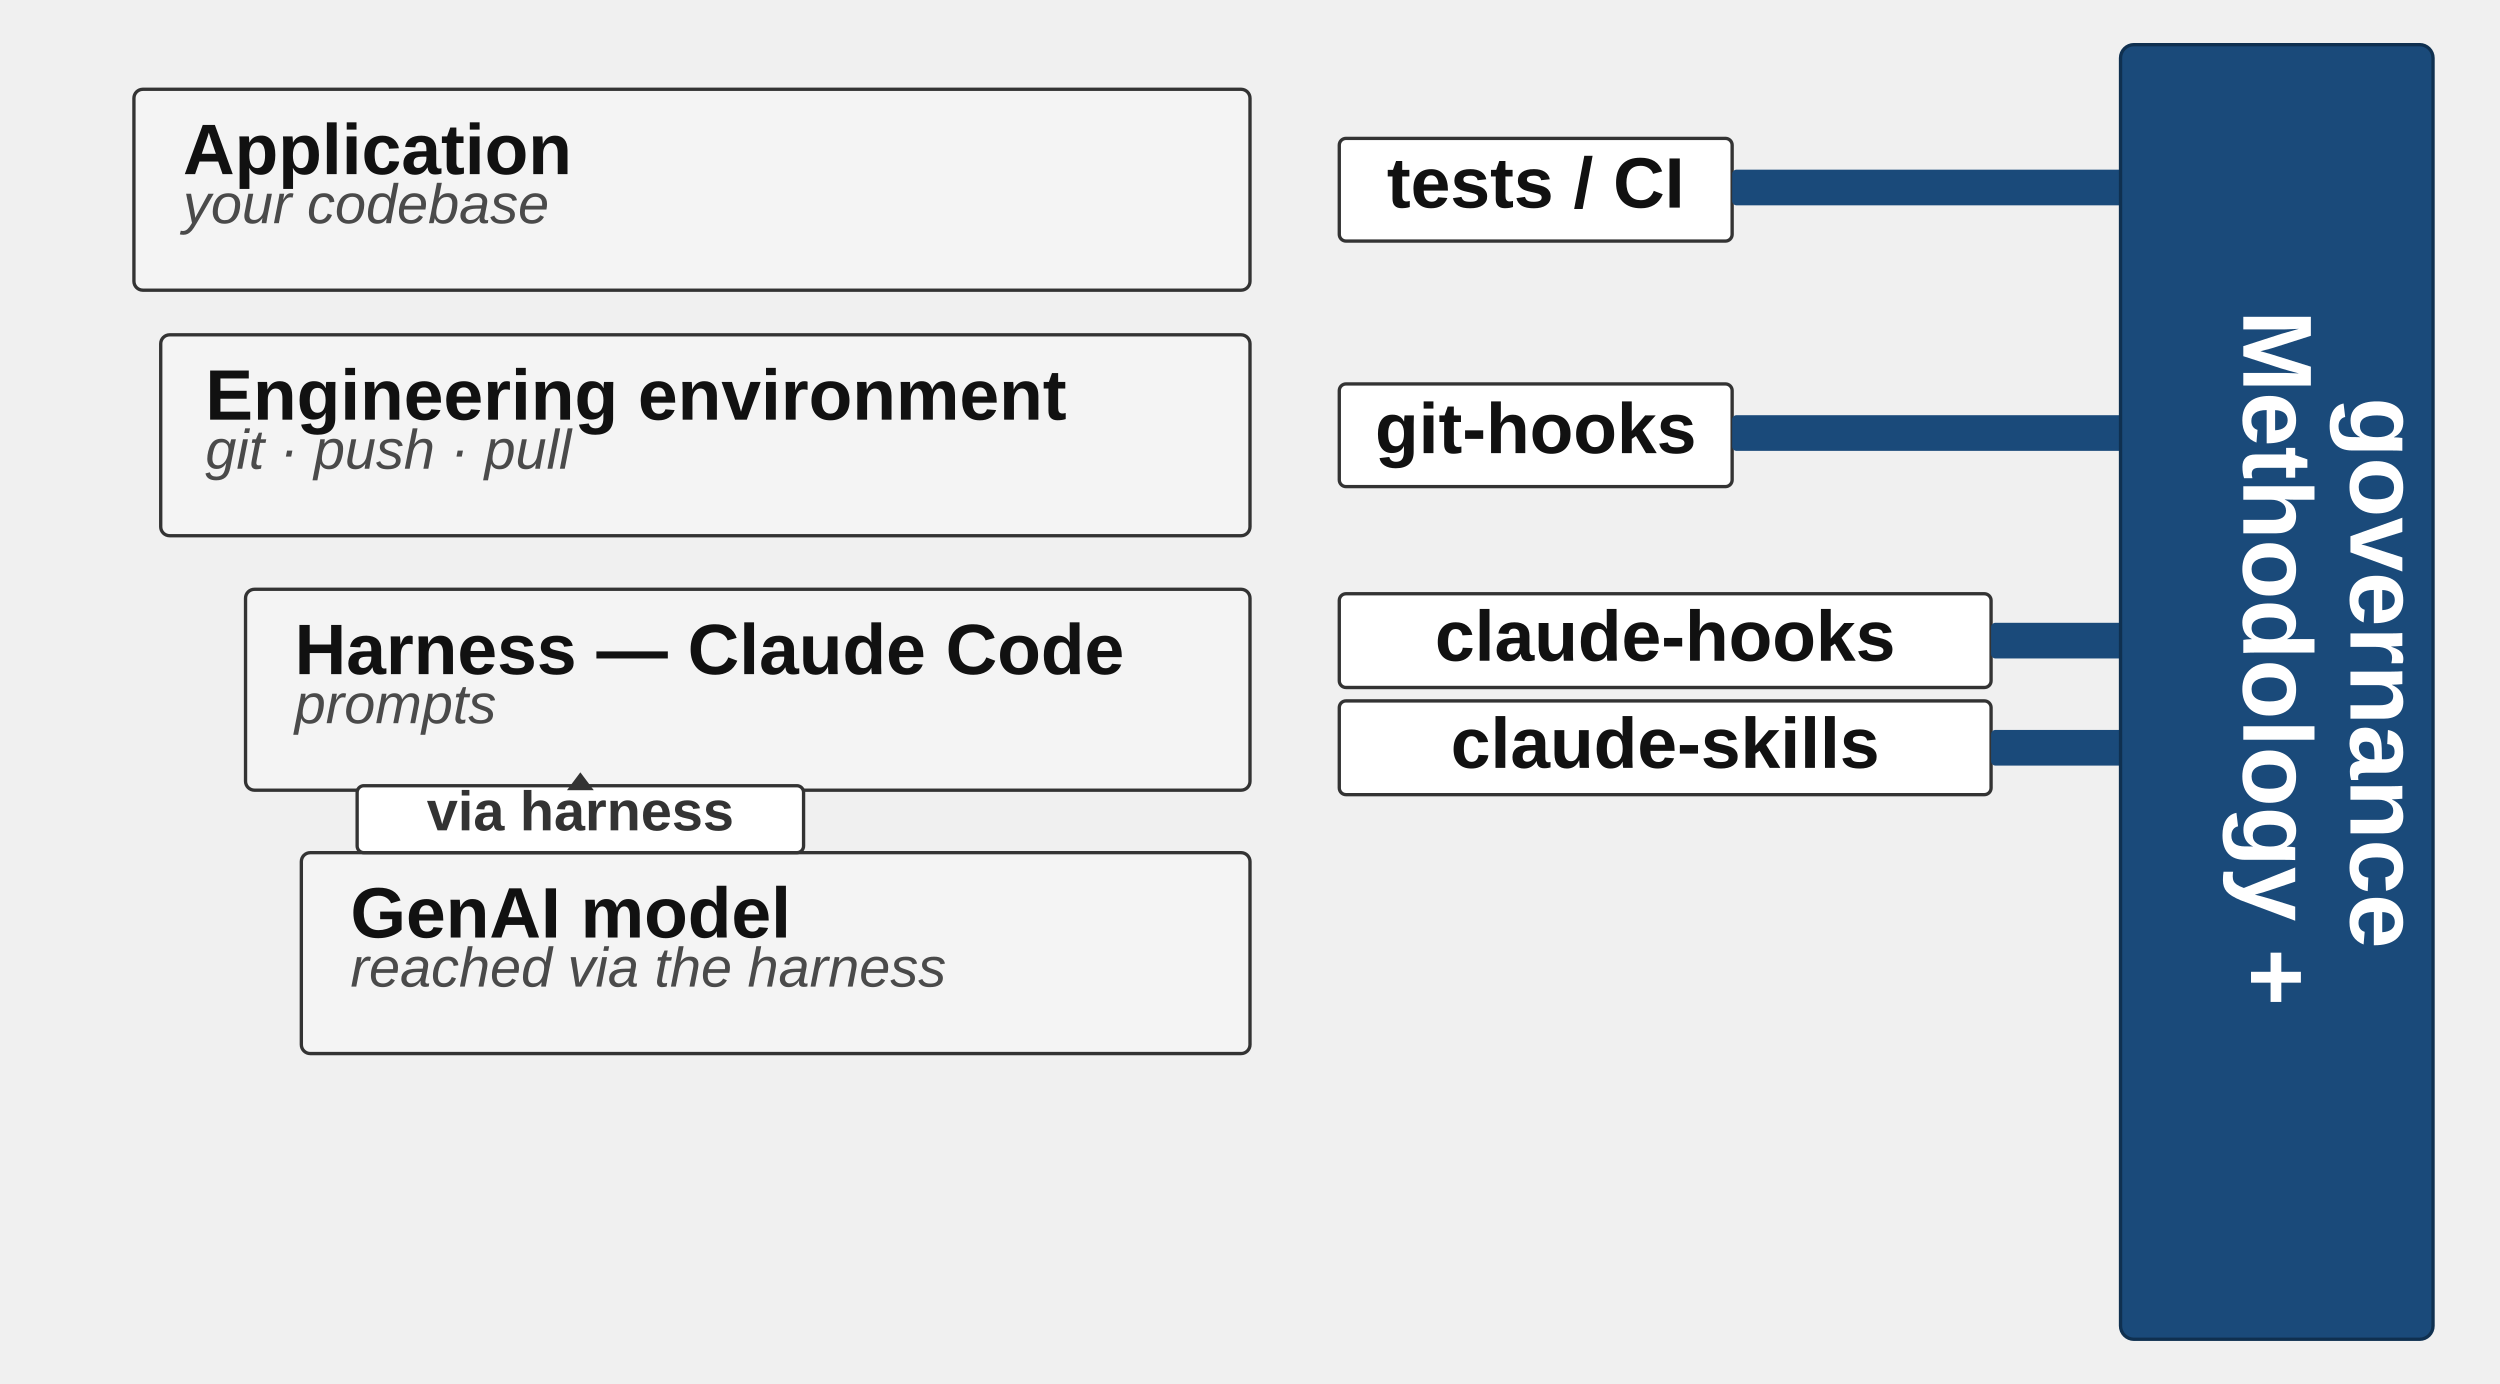
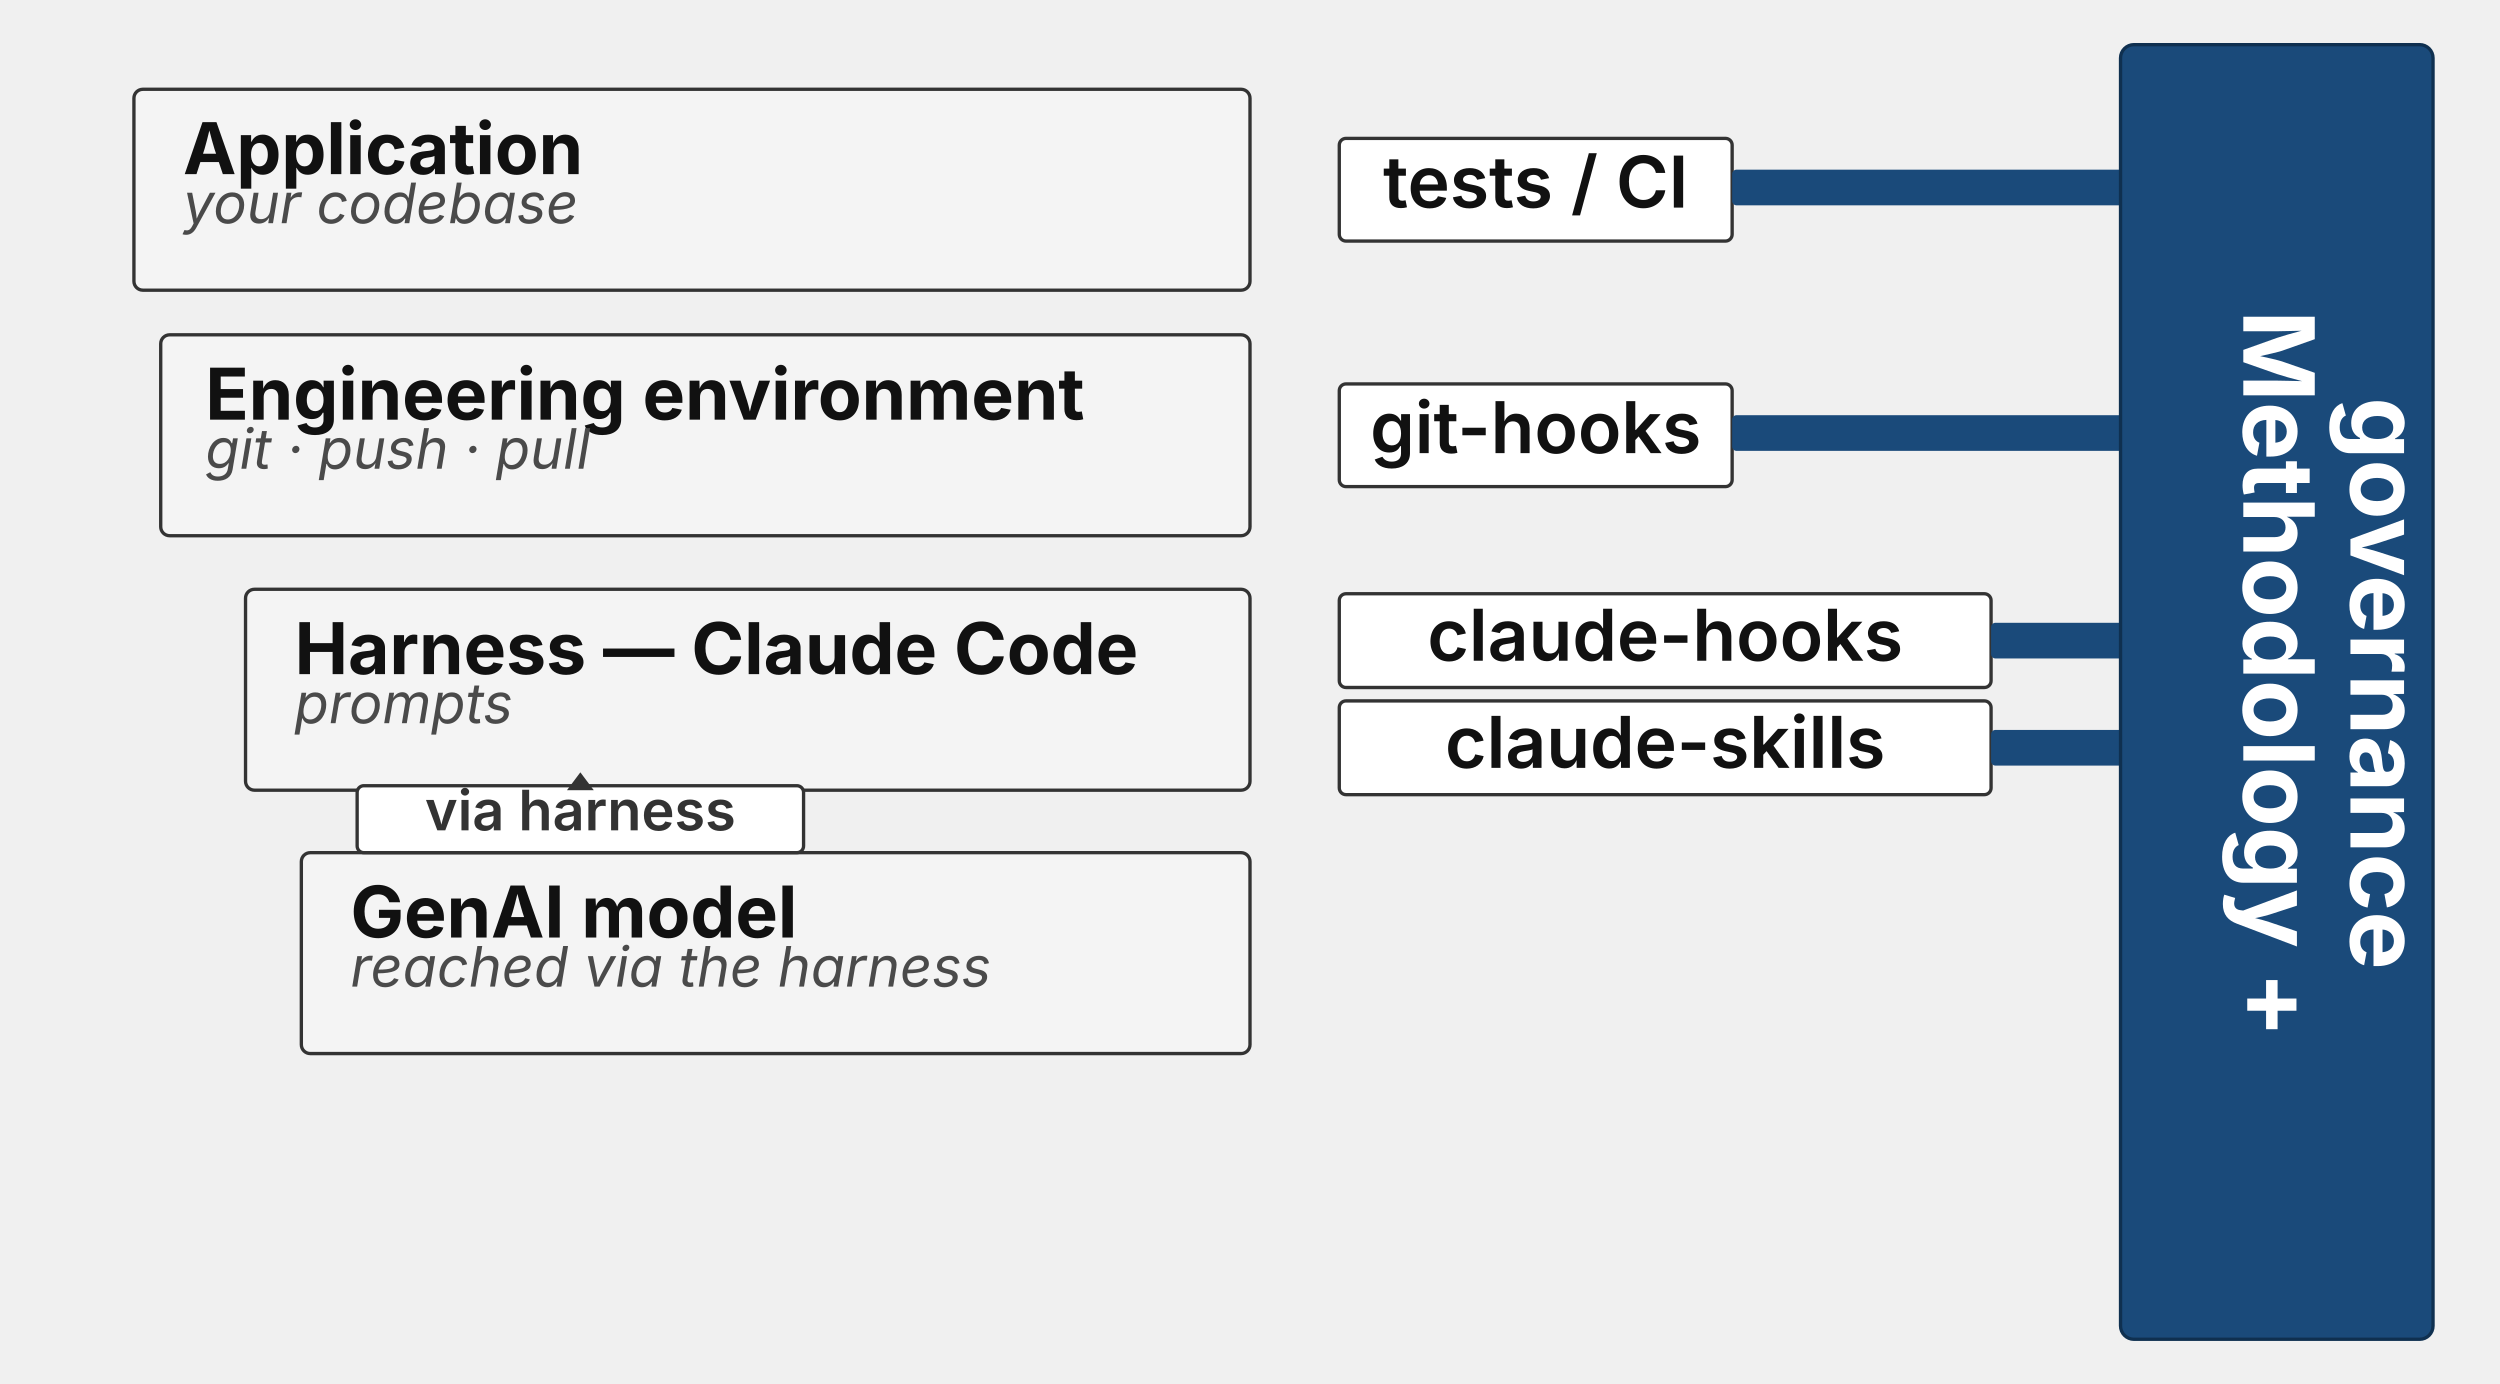
- <svg xmlns="http://www.w3.org/2000/svg" viewBox="0 0 1120 620" width="1120" height="620" font-family="'Helvetica Neue', Arial, sans-serif" role="group" aria-labelledby="diagTitle diagDesc">
+ <svg xmlns="http://www.w3.org/2000/svg" viewBox="0 0 1120 620" width="1120" height="620" font-family="'Source Sans 3', -apple-system, 'Segoe UI', sans-serif" role="group" aria-labelledby="diagTitle diagDesc">
  <style>
    .block  { fill:#f4f4f4; stroke:#333; stroke-width:1.5; }
    .btitle { font-size:32px; font-weight:700; fill:#111; }
    .bsub   { font-size:25px; font-style:italic; fill:#4a4a4a; }
    .tab    { fill:#ffffff; stroke:#333; stroke-width:1.5; }
    .tablbl { font-size:32px; font-weight:600; fill:#111; }
    .govlbl { font-size:44px; font-weight:700; fill:#ffffff; }
    .intlbl { font-size:25px; font-weight:600; fill:#333; }
  </style>
  <rect class="block" x="60" y="40" width="500" height="90" rx="4" />
  <text class="btitle" x="82" y="78">Application</text>
  <text class="bsub" x="82" y="100">your codebase</text>
  <rect class="block" x="72" y="150" width="488" height="90" rx="4" />
  <text class="btitle" x="92" y="188">Engineering environment</text>
  <text class="bsub" x="92" y="210">git · push · pull</text>
  <rect class="block" x="110" y="264" width="450" height="90" rx="4" />
  <text class="btitle" x="132" y="302">Harness — Claude Code</text>
  <text class="bsub" x="132" y="324">prompts</text>
  <rect class="block" x="135" y="382" width="425" height="90" rx="4" />
  <text class="btitle" x="157" y="420">GenAI model</text>
  <text class="bsub" x="157" y="442">reached via the harness</text>
  <rect class="tab" x="160" y="352" width="200" height="30" rx="3" />
  <text class="intlbl" x="260" y="372" text-anchor="middle">via harness</text>
  <path d="M260 346 l6 8 h-12 z" fill="#333" />
  <rect class="tab" x="600" y="62" width="176" height="46" rx="3" />
  <text class="tablbl" x="688" y="93" text-anchor="middle">tests / CI</text>
  <rect class="tab" x="600" y="172" width="176" height="46" rx="3" />
  <text class="tablbl" x="688" y="203" text-anchor="middle">git-hooks</text>
  <rect class="tab" x="600" y="266" width="292" height="42" rx="3" />
  <text class="tablbl" x="746" y="296" text-anchor="middle">claude-hooks</text>
  <rect class="tab" x="600" y="314" width="292" height="42" rx="3" />
  <text class="tablbl" x="746" y="344" text-anchor="middle">claude-skills</text>
  <g fill="#1a4a7a">
    <rect x="776" y="76" width="180" height="16" rx="2" />
    <rect x="776" y="186" width="180" height="16" rx="2" />
    <rect x="892" y="279" width="64" height="16" rx="2" />
    <rect x="892" y="327" width="64" height="16" rx="2" />
  </g>
  <rect x="950" y="20" width="140" height="580" rx="6" fill="#1a4a7a" stroke="#0f3050" stroke-width="1.5" />
  <text class="govlbl" x="0" y="0" text-anchor="start" transform="translate(1005 139) rotate(90)">Methodology +</text>
  <text class="govlbl" x="0" y="0" text-anchor="start" transform="translate(1053 178) rotate(90)">governance</text>
</svg>
